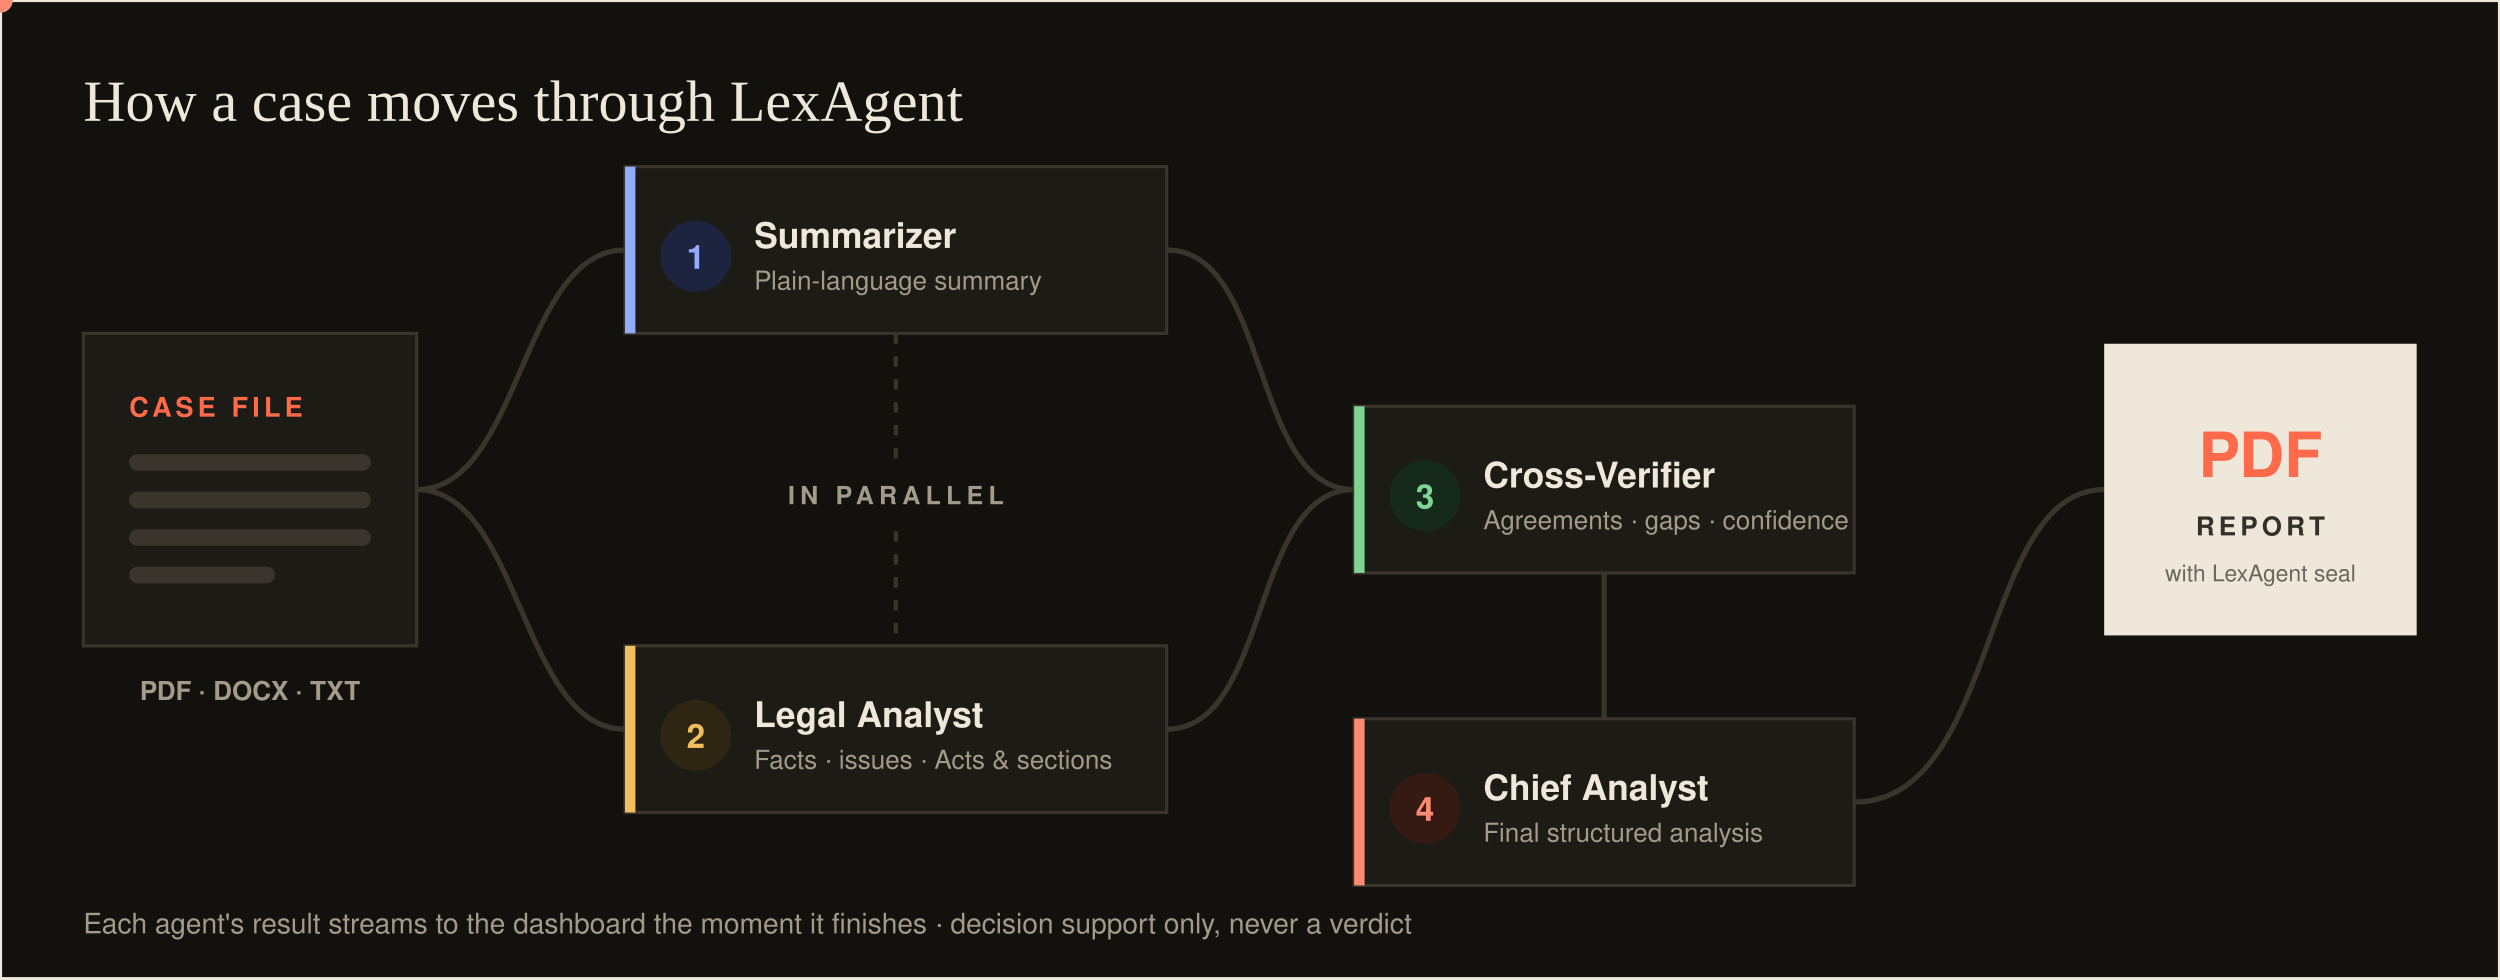
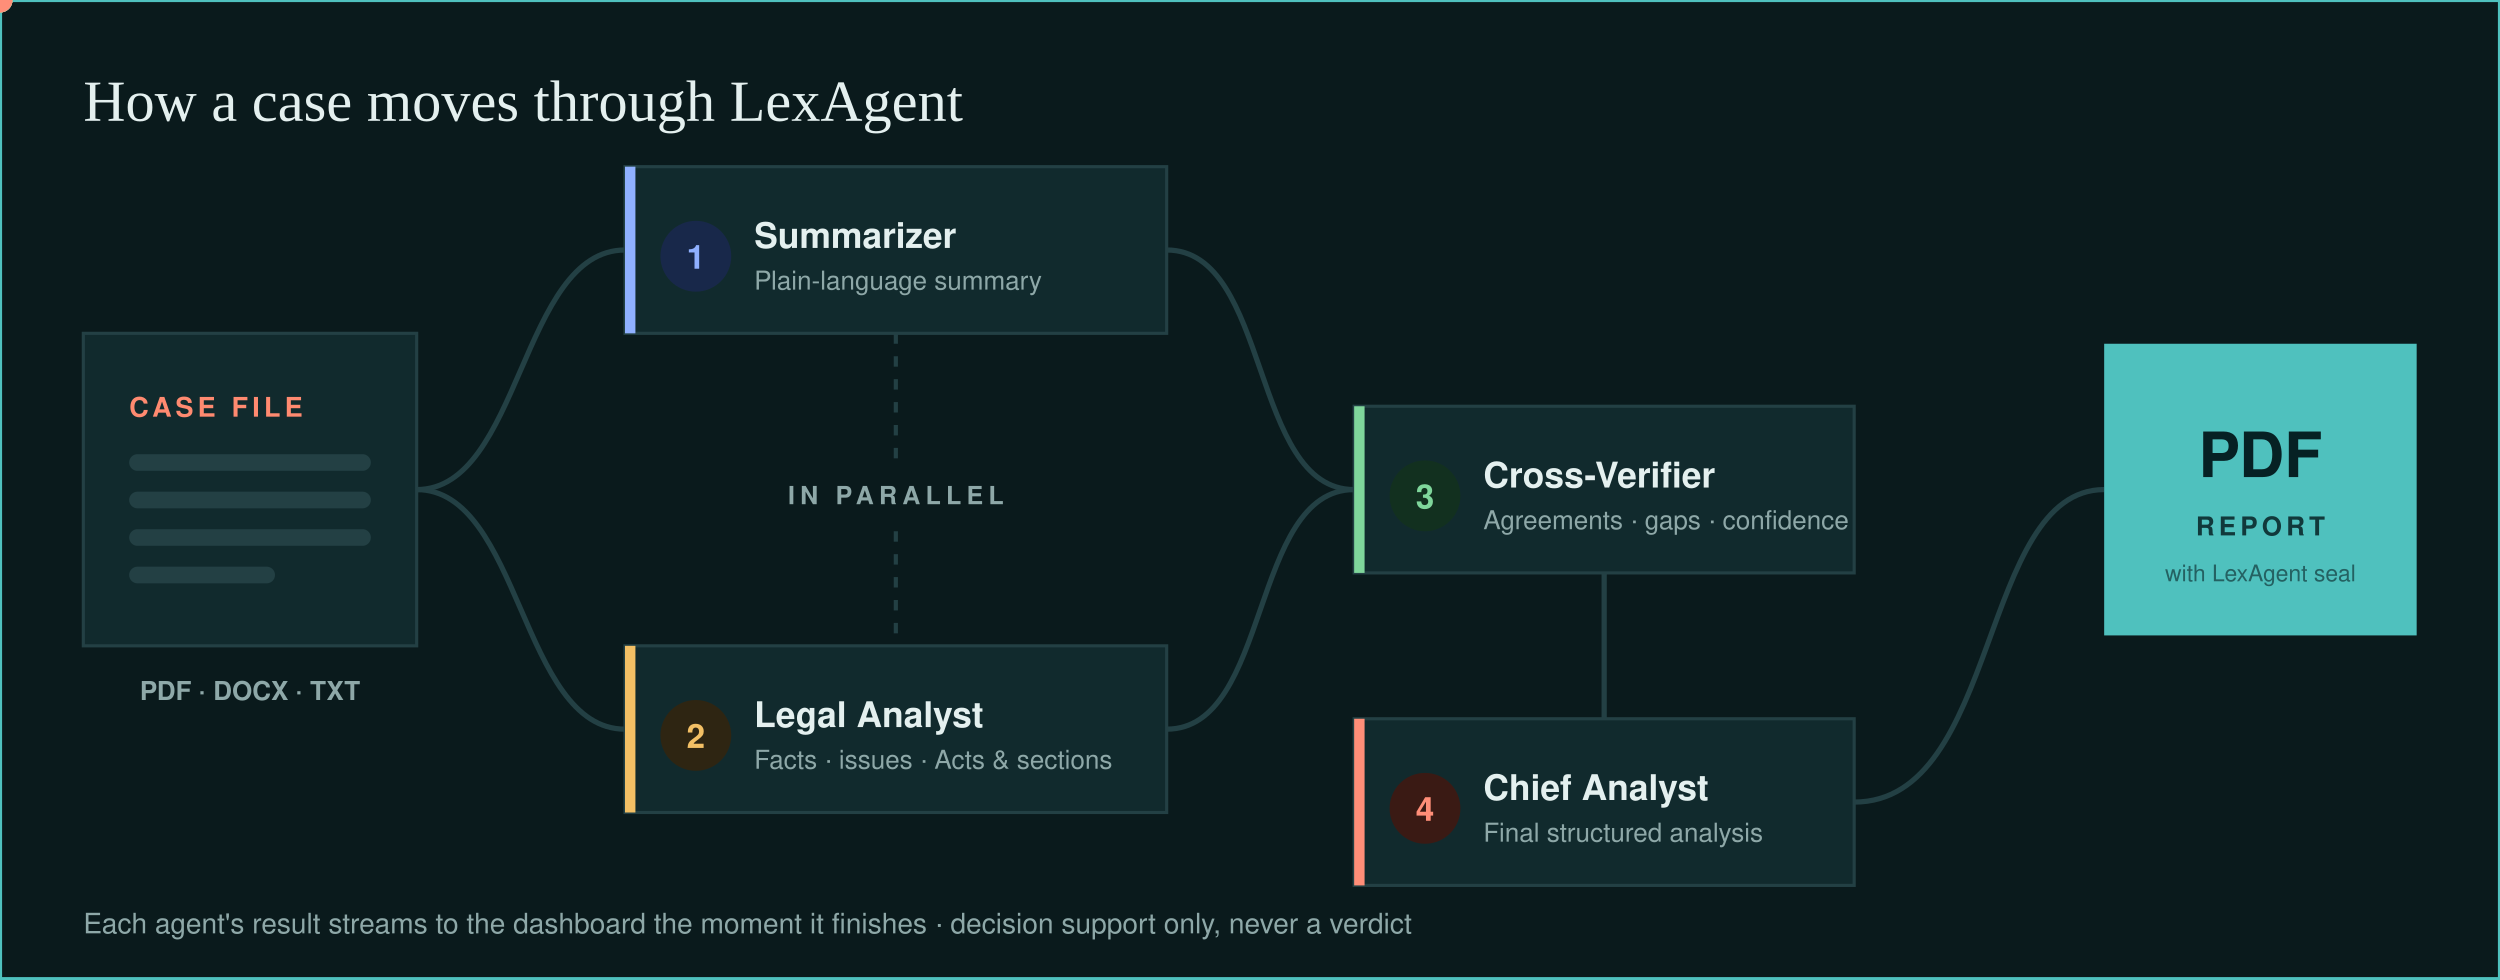
<svg xmlns="http://www.w3.org/2000/svg" width="1200" height="470" viewBox="0 0 1200 470" role="img" aria-label="LexAgent pipeline: document to two parallel agents, a cross-verifier, a chief analyst and a PDF report">
-   <rect width="1200" height="470" fill="#12110e" stroke="#efe8da" stroke-width="2" />
-   <path d="M200 235 C 250 235, 250 120, 300 120" fill="none" stroke="#3a352c" stroke-width="2.5" />
-   <circle r="6" fill="#93acff">
+   <rect width="1200" height="470" fill="#0a1a1c" stroke="#4fc1be" stroke-width="2" />
+   <path d="M200 235 C 250 235, 250 120, 300 120" fill="none" stroke="#234044" stroke-width="2.5" />
+   <circle r="6" fill="#8fb0ff">
    <animateMotion dur="2.2s" begin="0s" repeatCount="indefinite" path="M200 235 C 250 235, 250 120, 300 120" />
  </circle>
-   <path d="M200 235 C 250 235, 250 350, 300 350" fill="none" stroke="#3a352c" stroke-width="2.5" />
-   <circle r="6" fill="#f2bd5c">
+   <path d="M200 235 C 250 235, 250 350, 300 350" fill="none" stroke="#234044" stroke-width="2.5" />
+   <circle r="6" fill="#f3c065">
    <animateMotion dur="2.2s" begin="0.25s" repeatCount="indefinite" path="M200 235 C 250 235, 250 350, 300 350" />
  </circle>
-   <path d="M560 120 C 610 120, 600 235, 650 235" fill="none" stroke="#3a352c" stroke-width="2.5" />
-   <circle r="6" fill="#93acff">
+   <path d="M560 120 C 610 120, 600 235, 650 235" fill="none" stroke="#234044" stroke-width="2.5" />
+   <circle r="6" fill="#8fb0ff">
    <animateMotion dur="2.2s" begin="1.1s" repeatCount="indefinite" path="M560 120 C 610 120, 600 235, 650 235" />
  </circle>
-   <path d="M560 350 C 610 350, 600 235, 650 235" fill="none" stroke="#3a352c" stroke-width="2.5" />
-   <circle r="6" fill="#f2bd5c">
+   <path d="M560 350 C 610 350, 600 235, 650 235" fill="none" stroke="#234044" stroke-width="2.5" />
+   <circle r="6" fill="#f3c065">
    <animateMotion dur="2.2s" begin="1.35s" repeatCount="indefinite" path="M560 350 C 610 350, 600 235, 650 235" />
  </circle>
  <g transform="translate(40 160)">
-     <rect width="160" height="150" fill="#1d1b16" stroke="#3a352c" stroke-width="1.5" />
-     <text x="22" y="40" font-family="'Segoe UI', Helvetica, Arial, sans-serif" font-size="13" font-weight="800" letter-spacing="2" fill="#ff6b4a">CASE FILE</text>
-     <rect x="22" y="58" width="116" height="8" rx="4" fill="#3a352c" />
-     <rect x="22" y="76" width="116" height="8" rx="4" fill="#3a352c" />
-     <rect x="22" y="94" width="116" height="8" rx="4" fill="#3a352c" />
-     <rect x="22" y="112" width="70" height="8" rx="4" fill="#3a352c" />
-     <text x="80" y="176" text-anchor="middle" font-family="'Segoe UI', Helvetica, Arial, sans-serif" font-size="12.5" font-weight="600" fill="#a39a8a">PDF · DOCX · TXT</text>
+     <rect width="160" height="150" fill="#112a2d" stroke="#234044" stroke-width="1.5" />
+     <text x="22" y="40" font-family="'Segoe UI', Helvetica, Arial, sans-serif" font-size="13" font-weight="800" letter-spacing="2" fill="#ff8a70">CASE FILE</text>
+     <rect x="22" y="58" width="116" height="8" rx="4" fill="#234044" />
+     <rect x="22" y="76" width="116" height="8" rx="4" fill="#234044" />
+     <rect x="22" y="94" width="116" height="8" rx="4" fill="#234044" />
+     <rect x="22" y="112" width="70" height="8" rx="4" fill="#234044" />
+     <text x="80" y="176" text-anchor="middle" font-family="'Segoe UI', Helvetica, Arial, sans-serif" font-size="12.5" font-weight="600" fill="#8ea8a8">PDF · DOCX · TXT</text>
  </g>
-   <text x="430" y="242" text-anchor="middle" font-family="'Segoe UI', Helvetica, Arial, sans-serif" font-size="12" font-weight="800" letter-spacing="2.5" fill="#a39a8a">IN PARALLEL</text>
-   <path d="M430 160 L430 220 M430 255 L430 312" stroke="#3a352c" stroke-width="2" stroke-dasharray="5 6" />
+   <text x="430" y="242" text-anchor="middle" font-family="'Segoe UI', Helvetica, Arial, sans-serif" font-size="12" font-weight="800" letter-spacing="2.5" fill="#8ea8a8">IN PARALLEL</text>
+   <path d="M430 160 L430 220 M430 255 L430 312" stroke="#234044" stroke-width="2" stroke-dasharray="5 6" />
  <g transform="translate(300 80)">
-     <rect width="260" height="80" fill="#1d1b16" stroke="#3a352c" stroke-width="1.5" />
-     <rect width="5" height="80" fill="#93acff" />
-     <circle cx="34" cy="43" r="17" fill="#1c2440" />
-     <text x="34" y="49" text-anchor="middle" font-family="'Segoe UI', Helvetica, Arial, sans-serif" font-size="16" font-weight="800" fill="#93acff">1</text>
-     <text x="62" y="39" font-family="'Segoe UI', Helvetica, Arial, sans-serif" font-size="17" font-weight="700" fill="#efe8da">Summarizer</text>
-     <text x="62" y="59" font-family="'Segoe UI', Helvetica, Arial, sans-serif" font-size="12.5" fill="#a39a8a">Plain-language summary</text>
+     <rect width="260" height="80" fill="#112a2d" stroke="#234044" stroke-width="1.5" />
+     <rect width="5" height="80" fill="#8fb0ff" />
+     <circle cx="34" cy="43" r="17" fill="#18284a" />
+     <text x="34" y="49" text-anchor="middle" font-family="'Segoe UI', Helvetica, Arial, sans-serif" font-size="16" font-weight="800" fill="#8fb0ff">1</text>
+     <text x="62" y="39" font-family="'Segoe UI', Helvetica, Arial, sans-serif" font-size="17" font-weight="700" fill="#e4f0ef">Summarizer</text>
+     <text x="62" y="59" font-family="'Segoe UI', Helvetica, Arial, sans-serif" font-size="12.5" fill="#8ea8a8">Plain-language summary</text>
  </g>
  <g transform="translate(300 310)">
-     <rect width="260" height="80" fill="#1d1b16" stroke="#3a352c" stroke-width="1.5" />
-     <rect width="5" height="80" fill="#f2bd5c" />
+     <rect width="260" height="80" fill="#112a2d" stroke="#234044" stroke-width="1.5" />
+     <rect width="5" height="80" fill="#f3c065" />
    <circle cx="34" cy="43" r="17" fill="#2e2512" />
-     <text x="34" y="49" text-anchor="middle" font-family="'Segoe UI', Helvetica, Arial, sans-serif" font-size="16" font-weight="800" fill="#f2bd5c">2</text>
-     <text x="62" y="39" font-family="'Segoe UI', Helvetica, Arial, sans-serif" font-size="17" font-weight="700" fill="#efe8da">Legal Analyst</text>
-     <text x="62" y="59" font-family="'Segoe UI', Helvetica, Arial, sans-serif" font-size="12.5" fill="#a39a8a">Facts · issues · Acts &amp; sections</text>
+     <text x="34" y="49" text-anchor="middle" font-family="'Segoe UI', Helvetica, Arial, sans-serif" font-size="16" font-weight="800" fill="#f3c065">2</text>
+     <text x="62" y="39" font-family="'Segoe UI', Helvetica, Arial, sans-serif" font-size="17" font-weight="700" fill="#e4f0ef">Legal Analyst</text>
+     <text x="62" y="59" font-family="'Segoe UI', Helvetica, Arial, sans-serif" font-size="12.5" fill="#8ea8a8">Facts · issues · Acts &amp; sections</text>
  </g>
  <g transform="translate(650 195)">
-     <rect width="240" height="80" fill="#1d1b16" stroke="#3a352c" stroke-width="1.5" />
-     <rect width="5" height="80" fill="#7fd492" />
-     <circle cx="34" cy="43" r="17" fill="#152a1a" />
-     <text x="34" y="49" text-anchor="middle" font-family="'Segoe UI', Helvetica, Arial, sans-serif" font-size="16" font-weight="800" fill="#7fd492">3</text>
-     <text x="62" y="39" font-family="'Segoe UI', Helvetica, Arial, sans-serif" font-size="17" font-weight="700" fill="#efe8da">Cross-Verifier</text>
-     <text x="62" y="59" font-family="'Segoe UI', Helvetica, Arial, sans-serif" font-size="12.5" fill="#a39a8a">Agreements · gaps · confidence</text>
+     <rect width="240" height="80" fill="#112a2d" stroke="#234044" stroke-width="1.5" />
+     <rect width="5" height="80" fill="#7fd69b" />
+     <circle cx="34" cy="43" r="17" fill="#12301f" />
+     <text x="34" y="49" text-anchor="middle" font-family="'Segoe UI', Helvetica, Arial, sans-serif" font-size="16" font-weight="800" fill="#7fd69b">3</text>
+     <text x="62" y="39" font-family="'Segoe UI', Helvetica, Arial, sans-serif" font-size="17" font-weight="700" fill="#e4f0ef">Cross-Verifier</text>
+     <text x="62" y="59" font-family="'Segoe UI', Helvetica, Arial, sans-serif" font-size="12.5" fill="#8ea8a8">Agreements · gaps · confidence</text>
  </g>
-   <path d="M770 275 L770 345" fill="none" stroke="#3a352c" stroke-width="2.5" />
-   <circle r="6" fill="#7fd492">
+   <path d="M770 275 L770 345" fill="none" stroke="#234044" stroke-width="2.5" />
+   <circle r="6" fill="#7fd69b">
    <animateMotion dur="1.6s" begin="2.4s" repeatCount="indefinite" path="M770 275 L770 345" />
  </circle>
  <g transform="translate(650 345)">
-     <rect width="240" height="80" fill="#1d1b16" stroke="#3a352c" stroke-width="1.5" />
-     <rect width="5" height="80" fill="#ff8a73" />
-     <circle cx="34" cy="43" r="17" fill="#351a14" />
-     <text x="34" y="49" text-anchor="middle" font-family="'Segoe UI', Helvetica, Arial, sans-serif" font-size="16" font-weight="800" fill="#ff8a73">4</text>
-     <text x="62" y="39" font-family="'Segoe UI', Helvetica, Arial, sans-serif" font-size="17" font-weight="700" fill="#efe8da">Chief Analyst</text>
-     <text x="62" y="59" font-family="'Segoe UI', Helvetica, Arial, sans-serif" font-size="12.5" fill="#a39a8a">Final structured analysis</text>
+     <rect width="240" height="80" fill="#112a2d" stroke="#234044" stroke-width="1.5" />
+     <rect width="5" height="80" fill="#ff8e78" />
+     <circle cx="34" cy="43" r="17" fill="#3a1a14" />
+     <text x="34" y="49" text-anchor="middle" font-family="'Segoe UI', Helvetica, Arial, sans-serif" font-size="16" font-weight="800" fill="#ff8e78">4</text>
+     <text x="62" y="39" font-family="'Segoe UI', Helvetica, Arial, sans-serif" font-size="17" font-weight="700" fill="#e4f0ef">Chief Analyst</text>
+     <text x="62" y="59" font-family="'Segoe UI', Helvetica, Arial, sans-serif" font-size="12.5" fill="#8ea8a8">Final structured analysis</text>
  </g>
-   <path d="M890 385 C 960 385, 950 235, 1010 235" fill="none" stroke="#3a352c" stroke-width="2.5" />
-   <circle r="6" fill="#ff8a73">
+   <path d="M890 385 C 960 385, 950 235, 1010 235" fill="none" stroke="#234044" stroke-width="2.5" />
+   <circle r="6" fill="#ff8e78">
    <animateMotion dur="1.8s" begin="3s" repeatCount="indefinite" path="M890 385 C 960 385, 950 235, 1010 235" />
  </circle>
  <g transform="translate(1010 165)">
-     <rect width="150" height="140" fill="#efe8da" />
-     <text x="75" y="64" text-anchor="middle" font-family="'Segoe UI', Helvetica, Arial, sans-serif" font-size="30" font-weight="800" fill="#ff6b4a">PDF</text>
-     <text x="75" y="92" text-anchor="middle" font-family="'Segoe UI', Helvetica, Arial, sans-serif" font-size="12.5" font-weight="700" letter-spacing="2" fill="#12110e" opacity="0.85">REPORT</text>
-     <text x="75" y="114" text-anchor="middle" font-family="'Segoe UI', Helvetica, Arial, sans-serif" font-size="11" fill="#12110e" opacity="0.6">with LexAgent seal</text>
+     <rect width="150" height="140" fill="#4fc1be" />
+     <text x="75" y="64" text-anchor="middle" font-family="'Segoe UI', Helvetica, Arial, sans-serif" font-size="30" font-weight="800" fill="#062124">PDF</text>
+     <text x="75" y="92" text-anchor="middle" font-family="'Segoe UI', Helvetica, Arial, sans-serif" font-size="12.5" font-weight="700" letter-spacing="2" fill="#062124" opacity="0.85">REPORT</text>
+     <text x="75" y="114" text-anchor="middle" font-family="'Segoe UI', Helvetica, Arial, sans-serif" font-size="11" fill="#062124" opacity="0.6">with LexAgent seal</text>
  </g>
-   <text x="40" y="58" font-family="Georgia, 'Times New Roman', serif" font-size="28" fill="#efe8da">How a case moves through LexAgent</text>
-   <text x="40" y="448" font-family="'Segoe UI', Helvetica, Arial, sans-serif" font-size="13.5" fill="#a39a8a">Each agent's result streams to the dashboard the moment it finishes · decision support only, never a verdict</text>
+   <text x="40" y="58" font-family="Georgia, 'Times New Roman', serif" font-size="28" fill="#e4f0ef">How a case moves through LexAgent</text>
+   <text x="40" y="448" font-family="'Segoe UI', Helvetica, Arial, sans-serif" font-size="13.5" fill="#8ea8a8">Each agent's result streams to the dashboard the moment it finishes · decision support only, never a verdict</text>
</svg>
